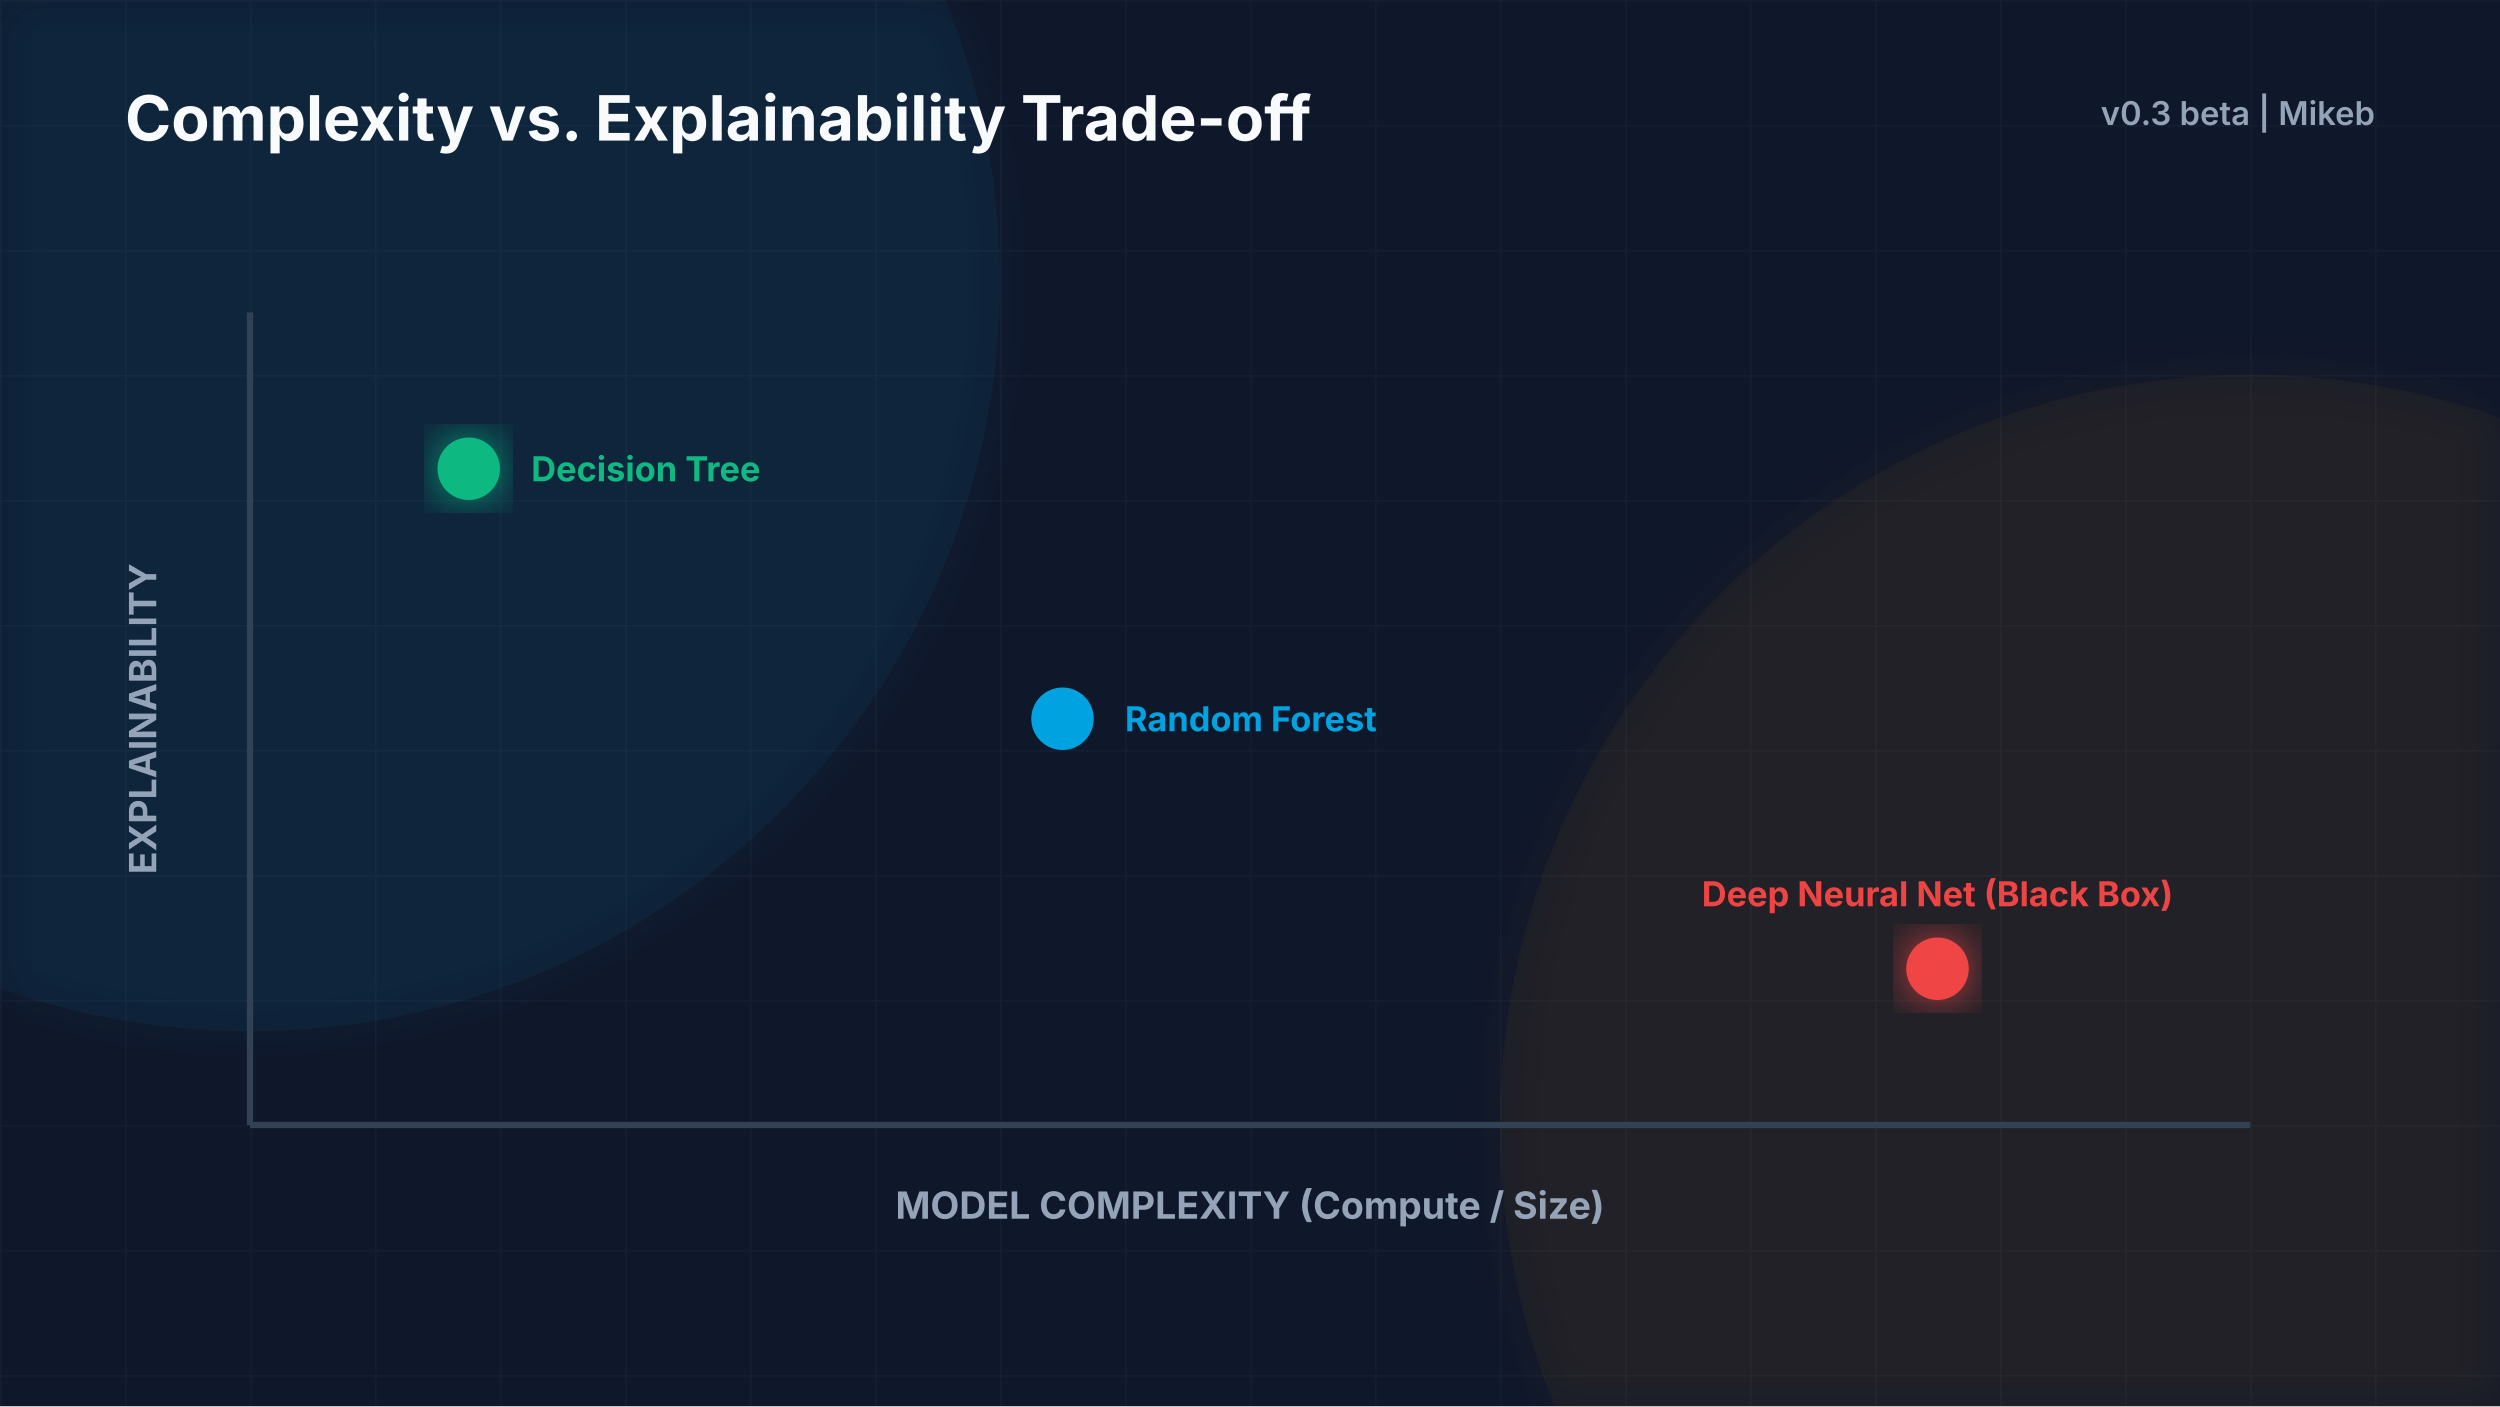
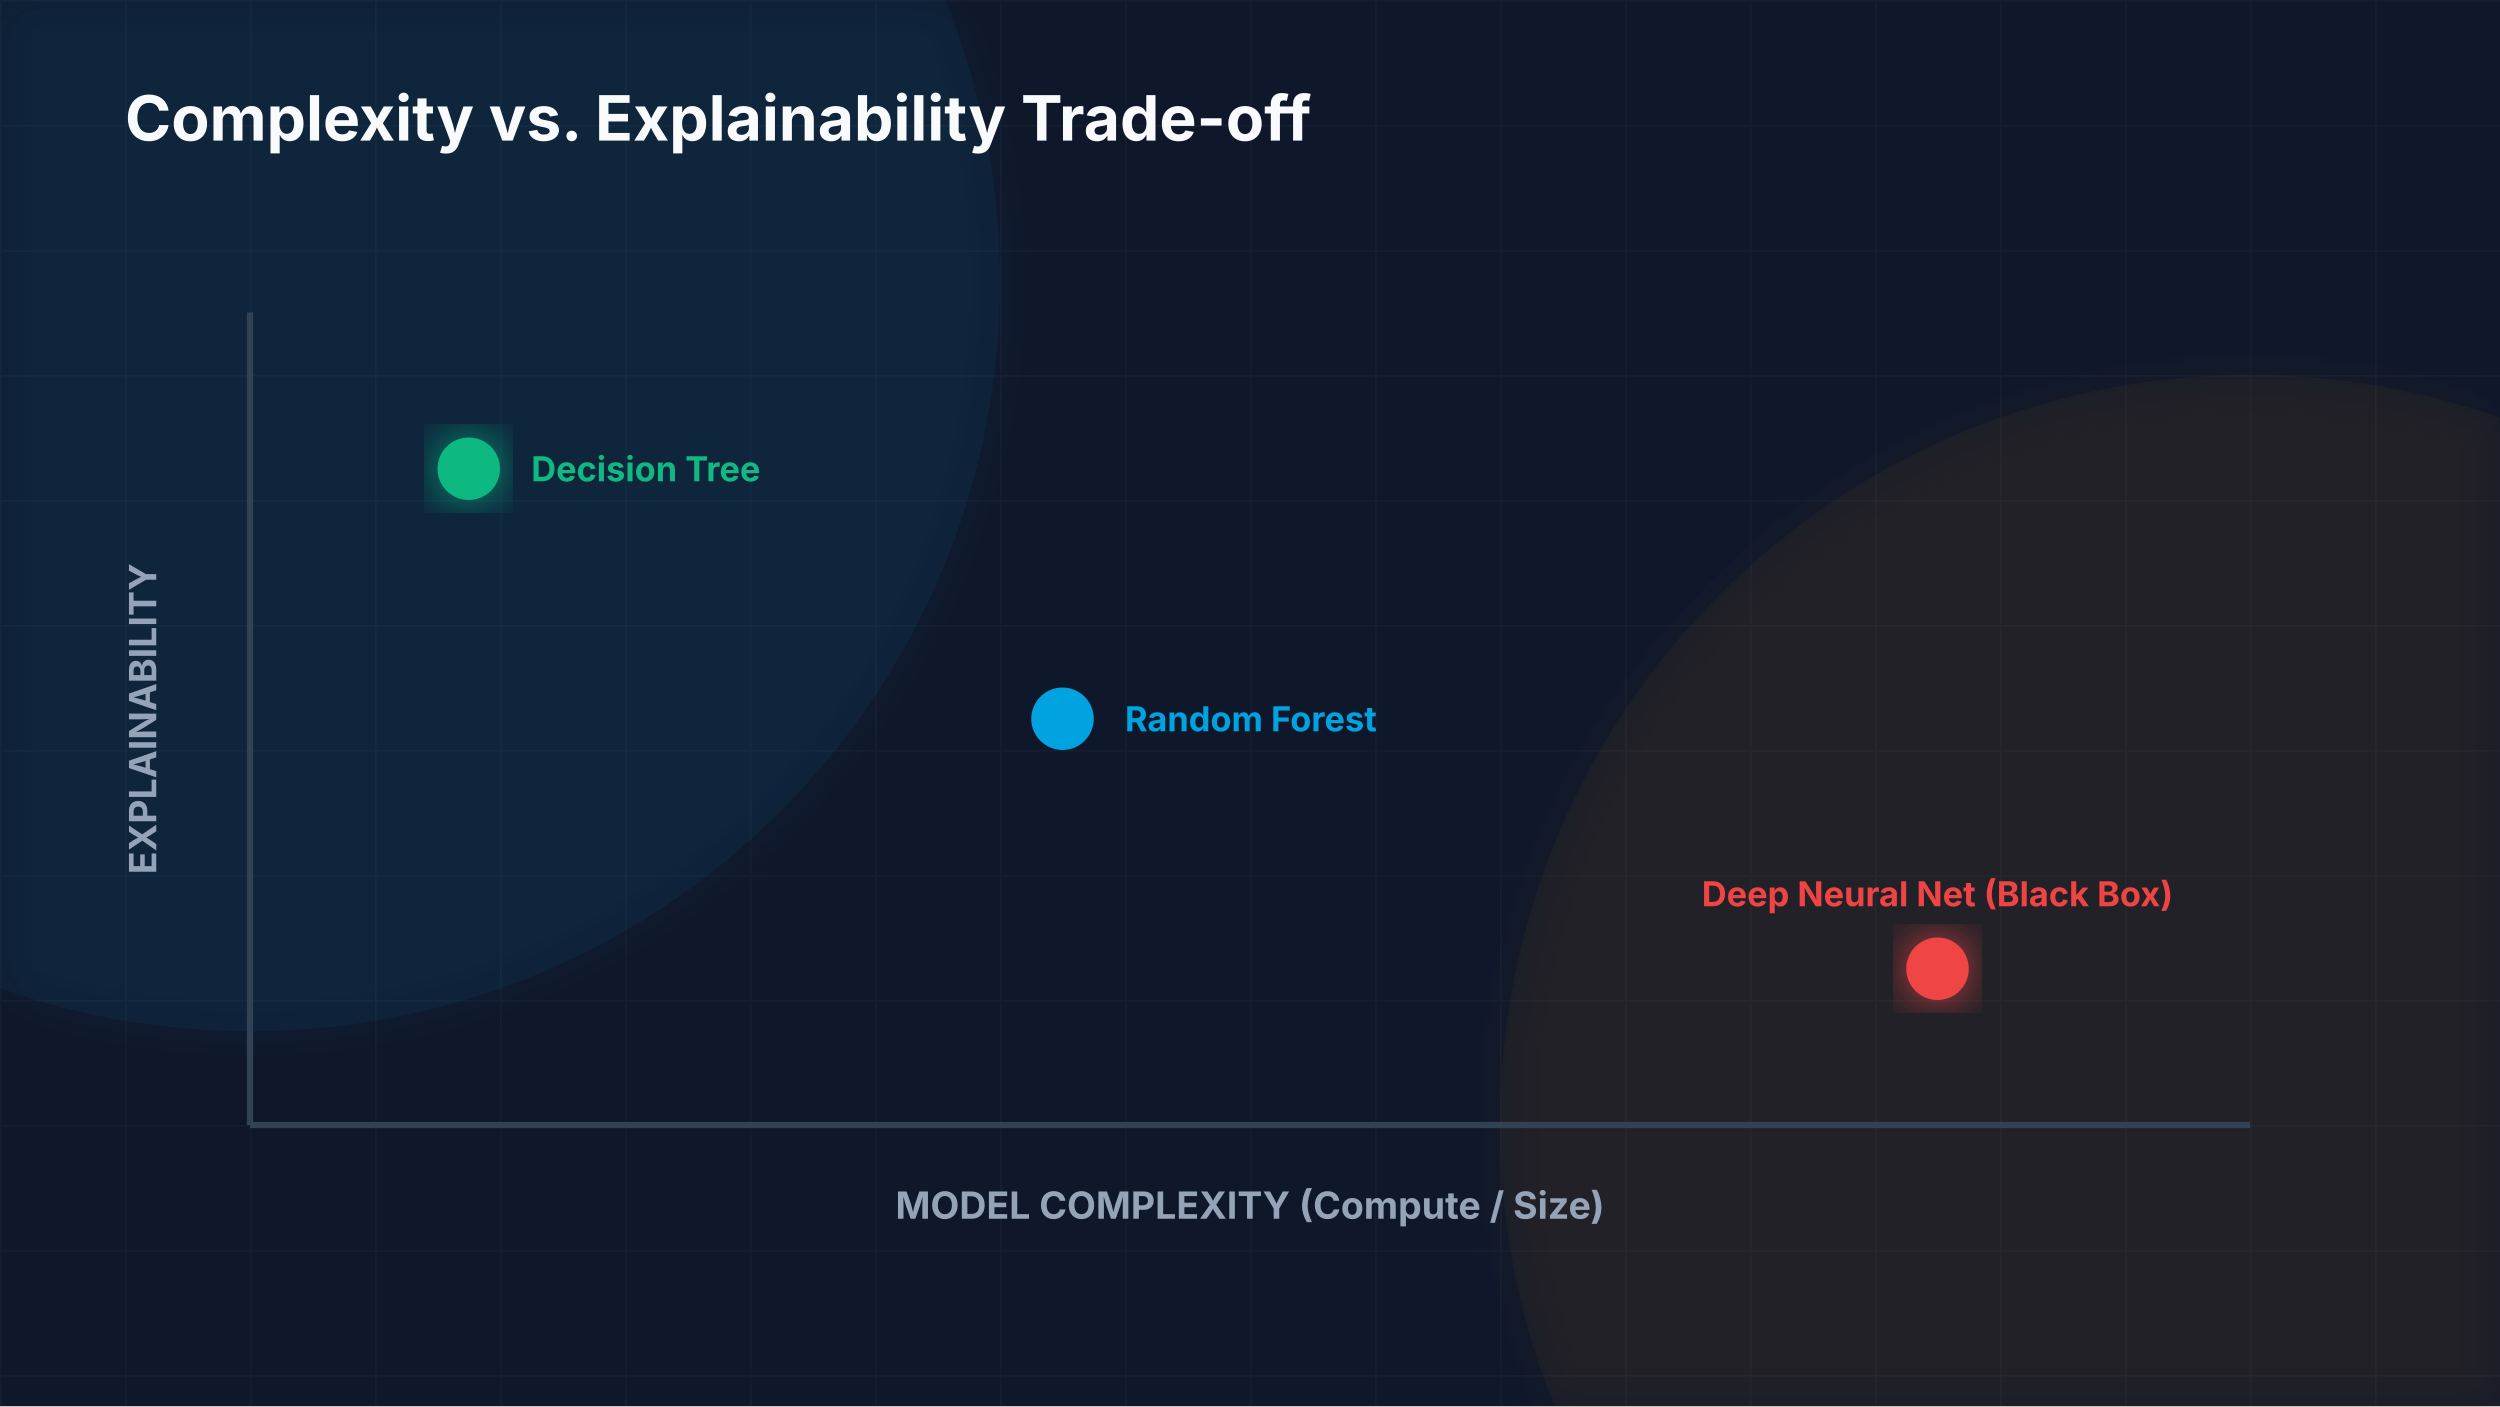
<svg xmlns="http://www.w3.org/2000/svg" viewBox="0 0 800 450" width="100%" height="100%">
  <defs>
    <linearGradient id="aws-orange" x1="0%" y1="0%" x2="100%" y2="100%">
      <stop offset="0%" stop-color="#FF9900" />
      <stop offset="100%" stop-color="#FFC400" />
    </linearGradient>
    <linearGradient id="cloud-blue" x1="0%" y1="0%" x2="100%" y2="100%">
      <stop offset="0%" stop-color="#00A3E0" />
      <stop offset="100%" stop-color="#1D70B8" />
    </linearGradient>
    <linearGradient id="success-green" x1="0%" y1="0%" x2="100%" y2="100%">
      <stop offset="0%" stop-color="#10B981" />
      <stop offset="100%" stop-color="#059669" />
    </linearGradient>
    <linearGradient id="alert-red" x1="0%" y1="0%" x2="100%" y2="100%">
      <stop offset="0%" stop-color="#EF4444" />
      <stop offset="100%" stop-color="#DC2626" />
    </linearGradient>
    <linearGradient id="warning-gold" x1="0%" y1="0%" x2="100%" y2="100%">
      <stop offset="0%" stop-color="#F59E0B" />
      <stop offset="100%" stop-color="#D97706" />
    </linearGradient>
    <linearGradient id="dark-card" x1="0%" y1="0%" x2="0%" y2="100%">
      <stop offset="0%" stop-color="#1E293B" />
      <stop offset="100%" stop-color="#0F172A" />
    </linearGradient>
    <linearGradient id="purple-glow" x1="0%" y1="0%" x2="100%" y2="100%">
      <stop offset="0%" stop-color="#8B5CF6" />
      <stop offset="100%" stop-color="#6D28D9" />
    </linearGradient>
    <filter id="glow-orange" x="-20%" y="-20%" width="140%" height="140%">
      <feGaussianBlur stdDeviation="8" result="blur" />
      <feComposite in="SourceGraphic" in2="blur" operator="over" />
    </filter>
    <filter id="glow-blue" x="-20%" y="-20%" width="140%" height="140%">
      <feGaussianBlur stdDeviation="8" result="blur" />
      <feComposite in="SourceGraphic" in2="blur" operator="over" />
    </filter>
    <pattern id="grid" width="40" height="40" patternUnits="userSpaceOnUse">
      <path d="M 40 0 L 0 0 0 40" fill="none" stroke="rgba(148, 163, 184, 0.05)" stroke-width="1" />
    </pattern>
  </defs>
  <rect width="800" height="450" fill="#0F172A" />
  <rect width="800" height="450" fill="url(#grid)" />
  <circle cx="80" cy="90" r="240" fill="rgba(0, 163, 224, 0.05)" filter="url(#glow-blue)" />
  <circle cx="720" cy="360" r="240" fill="rgba(255, 153, 0, 0.04)" filter="url(#glow-orange)" />
  <text x="40" y="45" font-family="Inter, system-ui, sans-serif" font-size="20" font-weight="700" fill="#F8FAFC">Complexity vs. Explainability Trade-off</text>
-   <text x="760" y="40" font-family="Inter, system-ui, sans-serif" font-size="10.5" font-weight="600" fill="#94A3B8" text-anchor="end">v0.3 beta | Mikeb</text>
  <line x1="80" y1="360" x2="720" y2="360" stroke="#334155" stroke-width="2" />
  <line x1="80" y1="100" x2="80" y2="360" stroke="#334155" stroke-width="2" />
  <text x="400" y="390" font-family="Inter" font-size="12" font-weight="700" fill="#94A3B8" text-anchor="middle">MODEL COMPLEXITY (Compute / Size)</text>
  <text x="50" y="230" font-family="Inter" font-size="12" font-weight="700" fill="#94A3B8" text-anchor="middle" transform="rotate(-90 50 230)">EXPLAINABILITY</text>
  <circle cx="150" cy="150" r="10" fill="#10B981" filter="url(#glow-blue)" />
  <text x="170" y="154" font-family="Inter" font-size="11" font-weight="700" fill="#10B981">Decision Tree</text>
  <circle cx="340" cy="230" r="10" fill="#00A3E0" />
  <text x="360" y="234" font-family="Inter" font-size="11" font-weight="700" fill="#00A3E0">Random Forest</text>
  <circle cx="620" cy="310" r="10" fill="#EF4444" filter="url(#glow-orange)" />
  <text x="620" y="290" font-family="Inter" font-size="11" font-weight="700" fill="#EF4444" text-anchor="middle">Deep Neural Net (Black Box)</text>
</svg>
